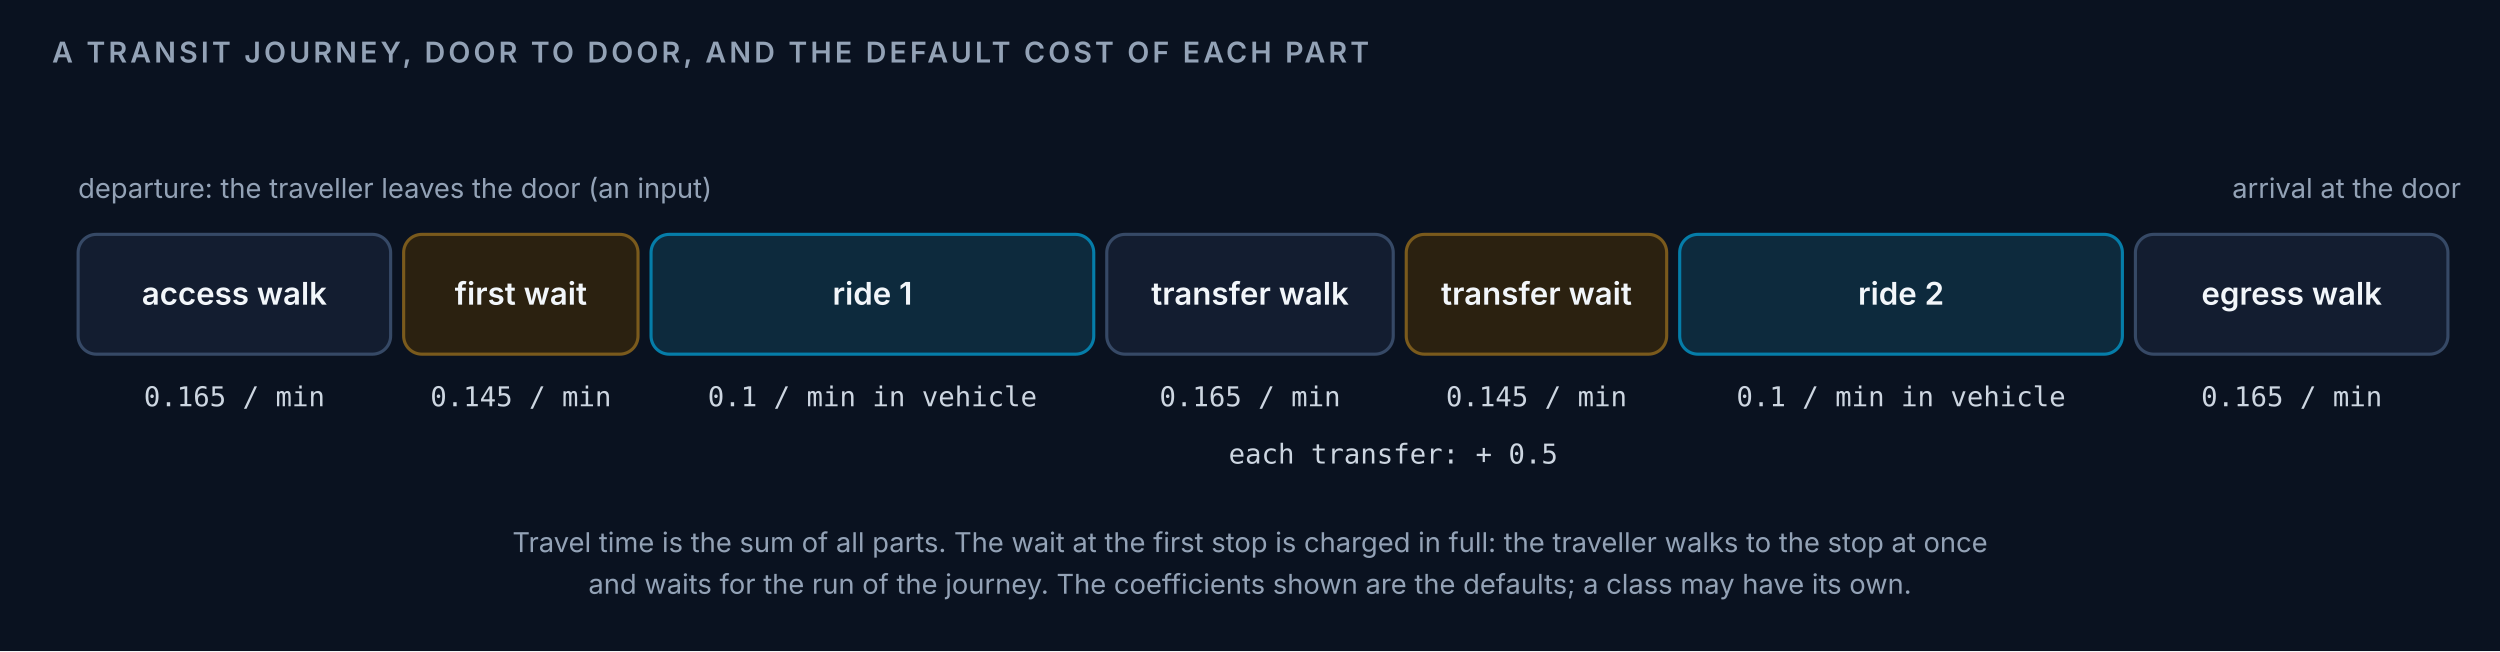
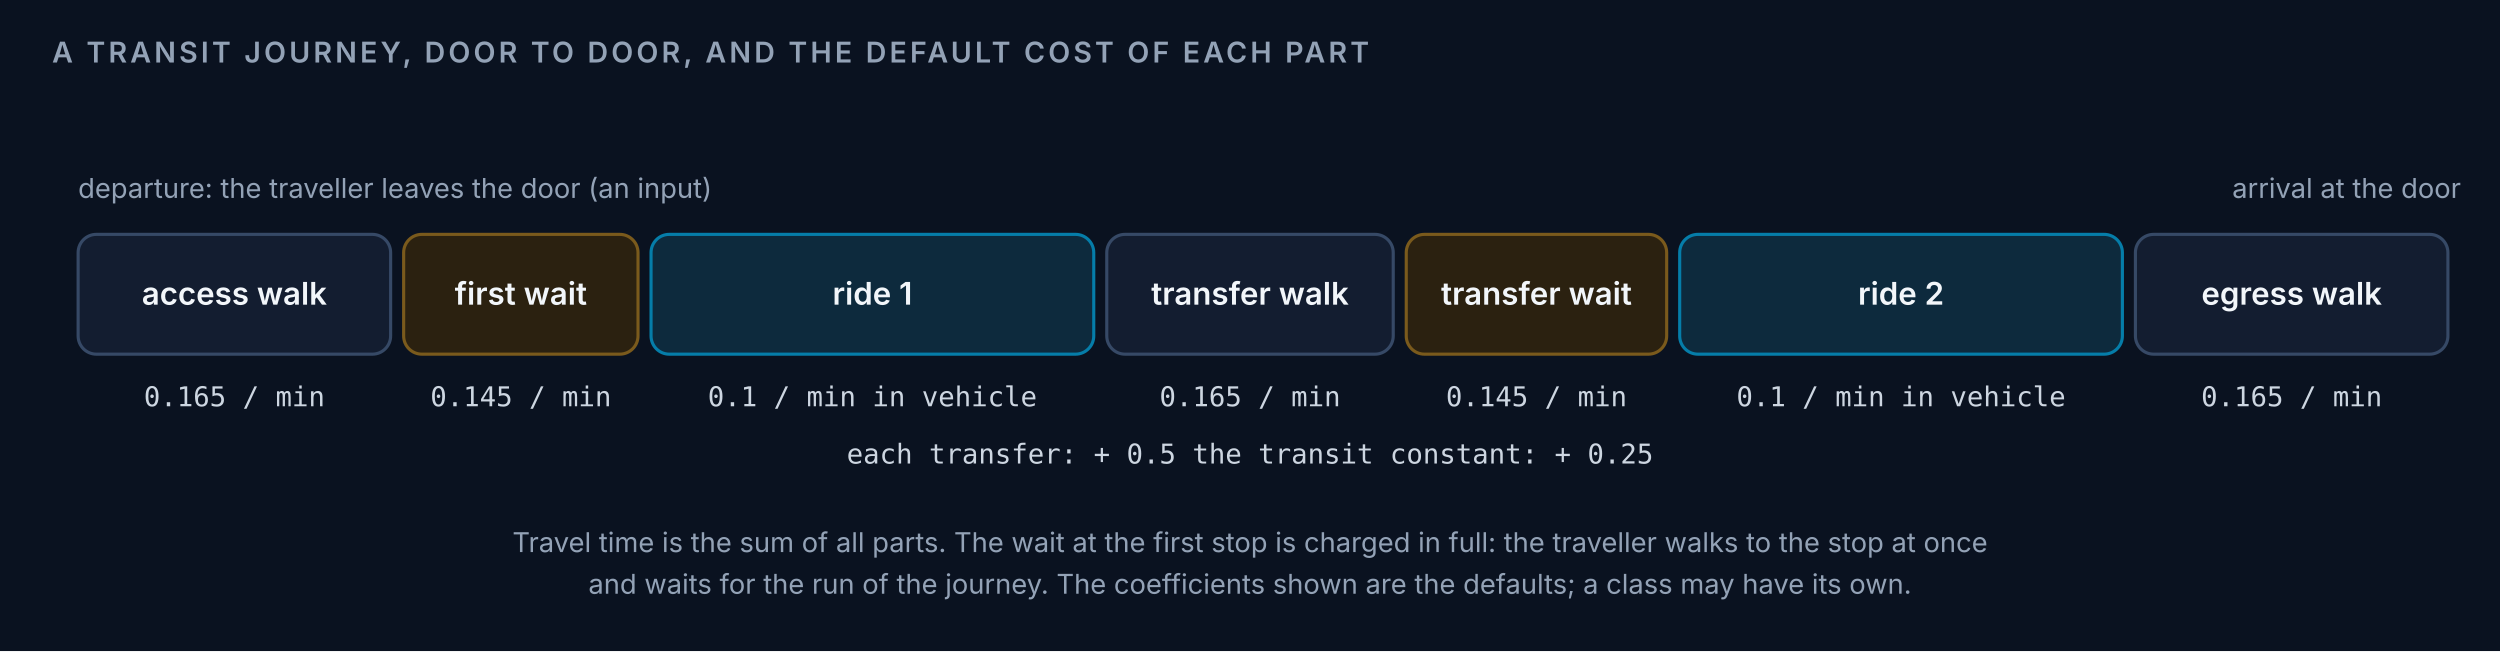
<svg xmlns="http://www.w3.org/2000/svg" viewBox="0 0 960 250" width="960" height="250" role="img" aria-label="A transit journey from door to door: access walk, wait, ride, transfer walk, wait, ride, egress walk, each with its coefficient">
  <rect width="960" height="250" fill="#0a1220" />
  <text x="20" y="24" font-family="Inter, 'Helvetica Neue', 'Segoe UI', Arial, sans-serif" font-size="11" font-weight="600" text-anchor="start" fill="#93a2b6" letter-spacing="1.2">A TRANSIT JOURNEY, DOOR TO DOOR, AND THE DEFAULT COST OF EACH PART</text>
  <rect x="30" y="90" width="120" height="46" rx="7" fill="#131d30" stroke="#364966" stroke-width="1.2" />
  <text x="90.0" y="117.0" font-family="Inter, 'Helvetica Neue', 'Segoe UI', Arial, sans-serif" font-size="12" font-weight="600" text-anchor="middle" fill="#f2f6fa">access walk</text>
  <text x="90.0" y="156" font-family="'JetBrains Mono', Menlo, Consolas, monospace" font-size="10.5" font-weight="400" text-anchor="middle" fill="#cdd6e1">0.165 / min</text>
  <rect x="155" y="90" width="90" height="46" rx="7" fill="#2b2110" stroke="#7a5a1c" stroke-width="1.2" />
  <text x="200.0" y="117.0" font-family="Inter, 'Helvetica Neue', 'Segoe UI', Arial, sans-serif" font-size="12" font-weight="600" text-anchor="middle" fill="#f2f6fa">first wait</text>
  <text x="200.0" y="156" font-family="'JetBrains Mono', Menlo, Consolas, monospace" font-size="10.5" font-weight="400" text-anchor="middle" fill="#cdd6e1">0.145 / min</text>
  <rect x="250" y="90" width="170" height="46" rx="7" fill="#0d2a3d" stroke="#057da9" stroke-width="1.2" />
  <text x="335.0" y="117.0" font-family="Inter, 'Helvetica Neue', 'Segoe UI', Arial, sans-serif" font-size="12" font-weight="600" text-anchor="middle" fill="#f2f6fa">ride 1</text>
  <text x="335.0" y="156" font-family="'JetBrains Mono', Menlo, Consolas, monospace" font-size="10.5" font-weight="400" text-anchor="middle" fill="#cdd6e1">0.1 / min in vehicle</text>
  <rect x="425" y="90" width="110" height="46" rx="7" fill="#131d30" stroke="#364966" stroke-width="1.2" />
  <text x="480.0" y="117.0" font-family="Inter, 'Helvetica Neue', 'Segoe UI', Arial, sans-serif" font-size="12" font-weight="600" text-anchor="middle" fill="#f2f6fa">transfer walk</text>
  <text x="480.0" y="156" font-family="'JetBrains Mono', Menlo, Consolas, monospace" font-size="10.5" font-weight="400" text-anchor="middle" fill="#cdd6e1">0.165 / min</text>
  <rect x="540" y="90" width="100" height="46" rx="7" fill="#2b2110" stroke="#7a5a1c" stroke-width="1.2" />
  <text x="590.0" y="117.0" font-family="Inter, 'Helvetica Neue', 'Segoe UI', Arial, sans-serif" font-size="12" font-weight="600" text-anchor="middle" fill="#f2f6fa">transfer wait</text>
  <text x="590.0" y="156" font-family="'JetBrains Mono', Menlo, Consolas, monospace" font-size="10.5" font-weight="400" text-anchor="middle" fill="#cdd6e1">0.145 / min</text>
  <rect x="645" y="90" width="170" height="46" rx="7" fill="#0d2a3d" stroke="#057da9" stroke-width="1.2" />
  <text x="730.0" y="117.0" font-family="Inter, 'Helvetica Neue', 'Segoe UI', Arial, sans-serif" font-size="12" font-weight="600" text-anchor="middle" fill="#f2f6fa">ride 2</text>
  <text x="730.0" y="156" font-family="'JetBrains Mono', Menlo, Consolas, monospace" font-size="10.5" font-weight="400" text-anchor="middle" fill="#cdd6e1">0.1 / min in vehicle</text>
  <rect x="820" y="90" width="120" height="46" rx="7" fill="#131d30" stroke="#364966" stroke-width="1.2" />
  <text x="880.0" y="117.0" font-family="Inter, 'Helvetica Neue', 'Segoe UI', Arial, sans-serif" font-size="12" font-weight="600" text-anchor="middle" fill="#f2f6fa">egress walk</text>
  <text x="880.0" y="156" font-family="'JetBrains Mono', Menlo, Consolas, monospace" font-size="10.5" font-weight="400" text-anchor="middle" fill="#cdd6e1">0.165 / min</text>
  <text x="30" y="76" font-family="Inter, 'Helvetica Neue', 'Segoe UI', Arial, sans-serif" font-size="10.5" font-weight="400" text-anchor="start" fill="#93a2b6">departure: the traveller leaves the door (an input)</text>
  <text x="945" y="76" font-family="Inter, 'Helvetica Neue', 'Segoe UI', Arial, sans-serif" font-size="10.5" font-weight="400" text-anchor="end" fill="#93a2b6">arrival at the door</text>
-   <text x="535" y="178" font-family="'JetBrains Mono', Menlo, Consolas, monospace" font-size="10.5" font-weight="400" text-anchor="middle" fill="#cdd6e1">each transfer: + 0.5</text>
+   <text x="480" y="178" font-family="'JetBrains Mono', Menlo, Consolas, monospace" font-size="10.5" font-weight="400" text-anchor="middle" fill="#cdd6e1">each transfer: + 0.5        the transit constant: + 0.25</text>
  <text x="480" y="212" font-family="Inter, 'Helvetica Neue', 'Segoe UI', Arial, sans-serif" font-size="10.5" font-weight="400" text-anchor="middle" fill="#93a2b6">Travel time is the sum of all parts. The wait at the first stop is charged in full: the traveller walks to the stop at once</text>
  <text x="480" y="228" font-family="Inter, 'Helvetica Neue', 'Segoe UI', Arial, sans-serif" font-size="10.5" font-weight="400" text-anchor="middle" fill="#93a2b6">and waits for the run of the journey. The coefficients shown are the defaults; a class may have its own.</text>
</svg>
